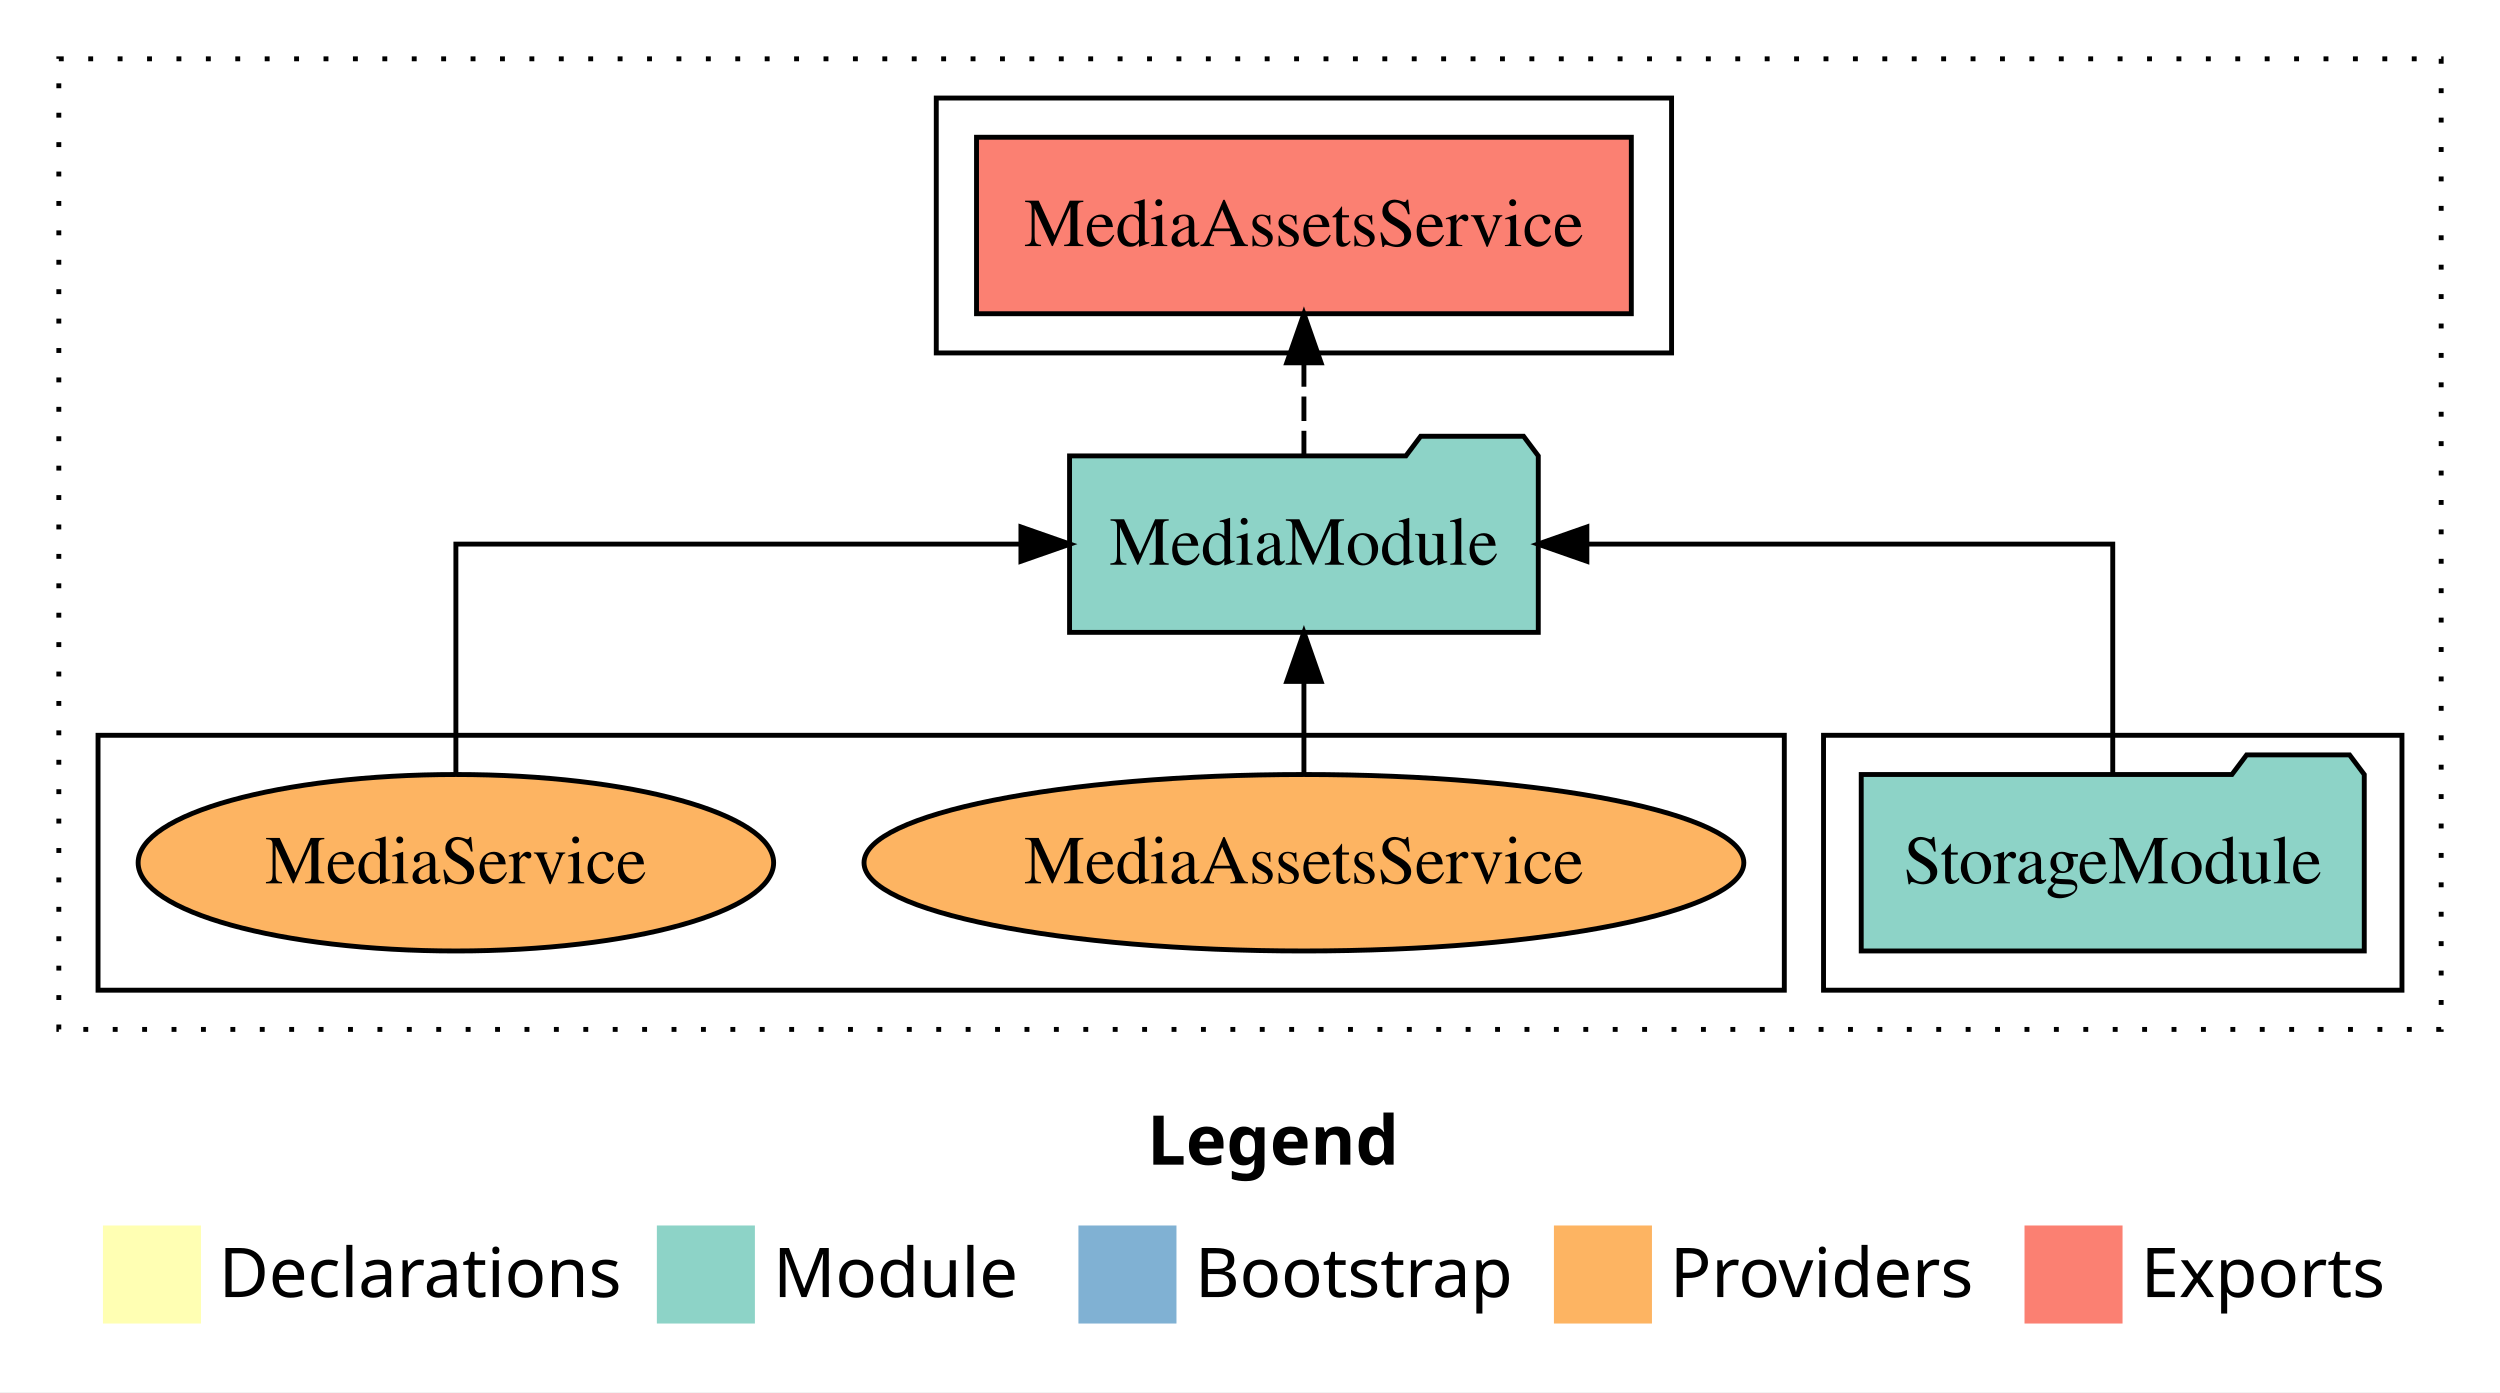
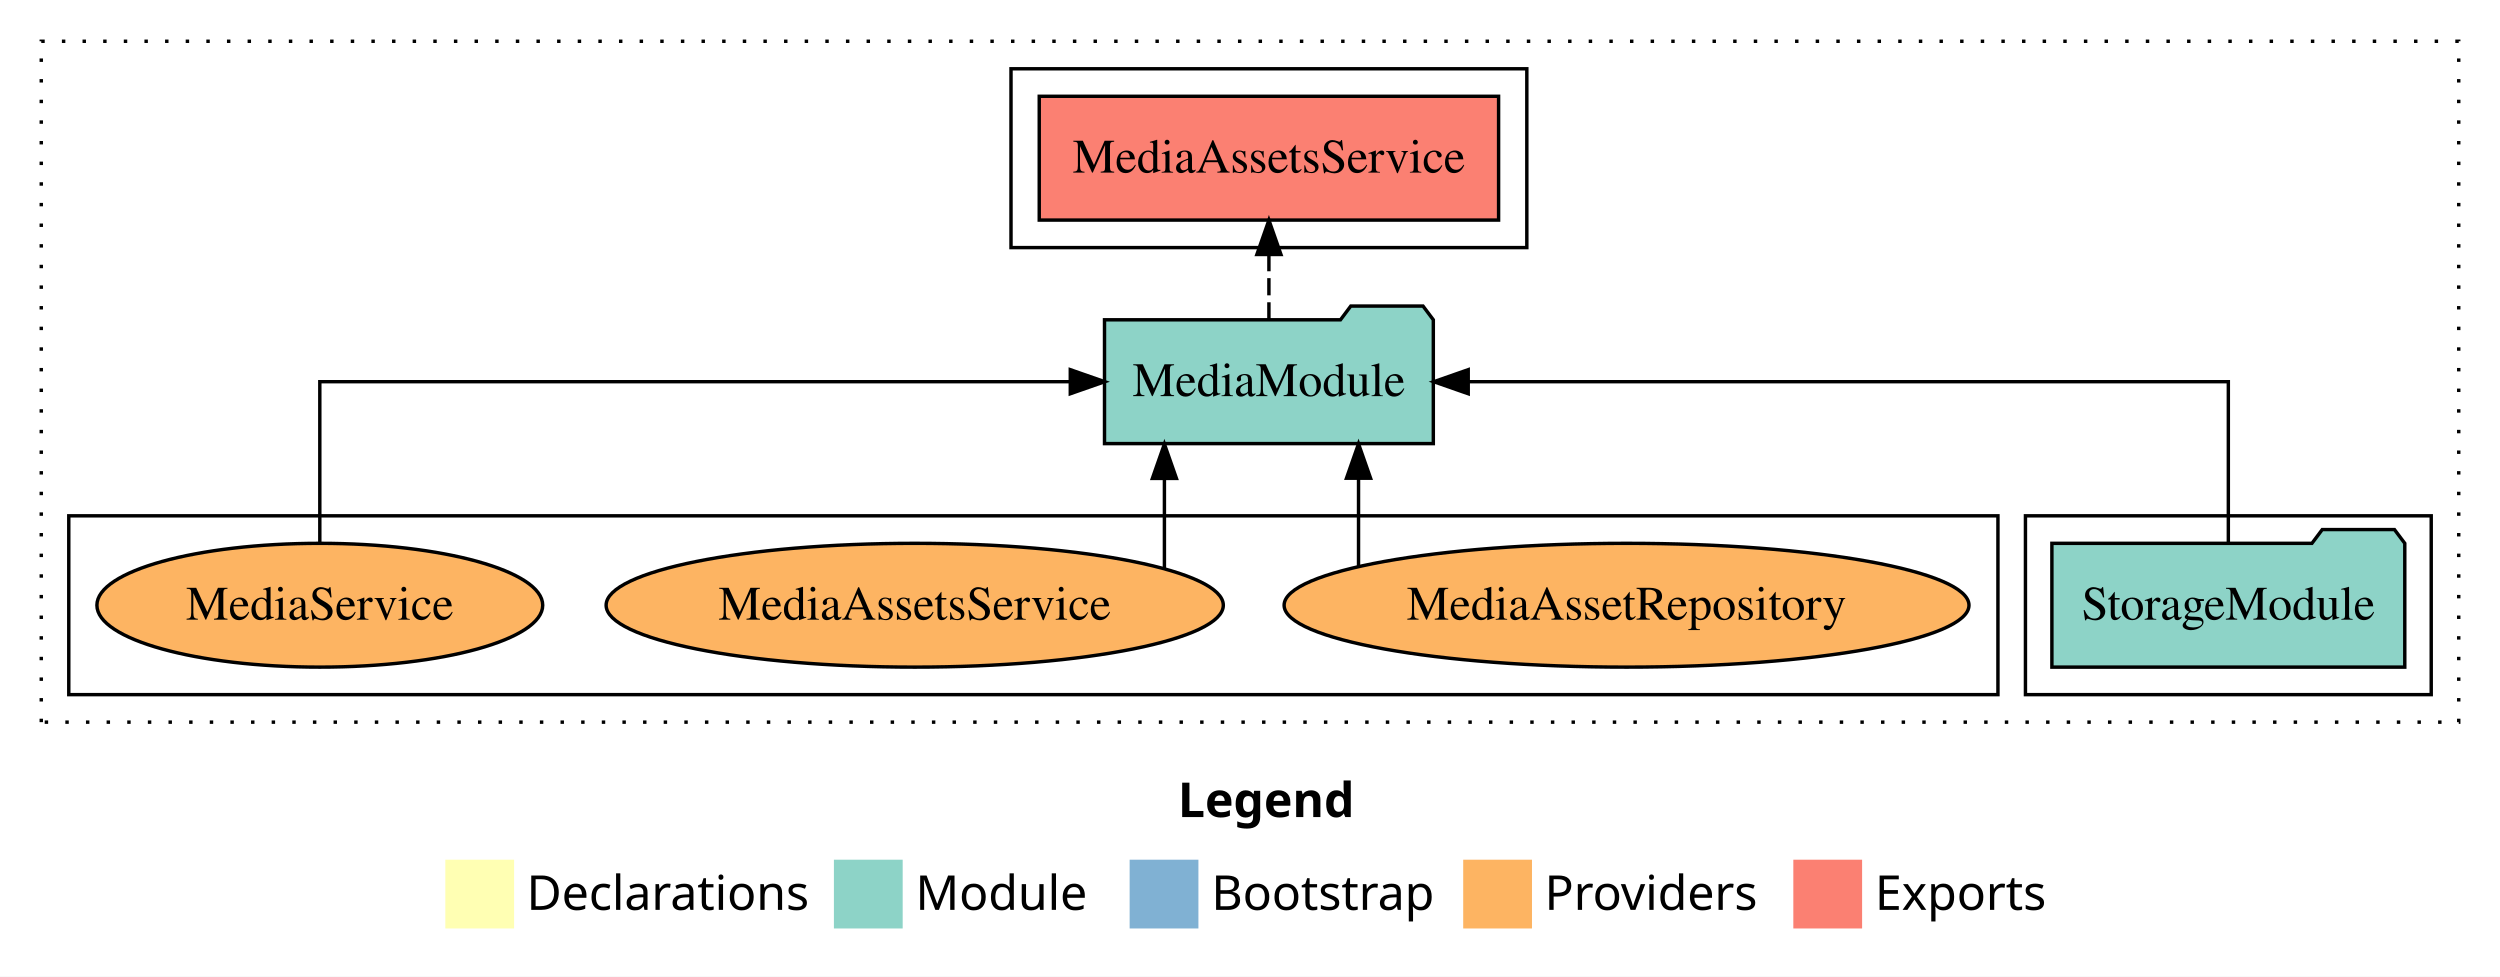
- <svg xmlns="http://www.w3.org/2000/svg" width="510pt" height="284pt" viewBox="0.00 0.00 510.00 284.00">
+ <svg xmlns="http://www.w3.org/2000/svg" width="727pt" height="284pt" viewBox="0.00 0.00 727.00 284.00">
  <g id="graph0" class="graph" transform="scale(1 1) rotate(0) translate(4 280)">
-     <polygon fill="white" stroke="transparent" points="-4,4 -4,-280 506,-280 506,4 -4,4" />
-     <text text-anchor="start" x="230.01" y="-42.4" font-family="Times-12" font-weight="bold" font-size="14.00">Legend</text>
-     <polygon fill="#ffffb3" stroke="transparent" points="17,-10 17,-30 37,-30 37,-10 17,-10" />
-     <text text-anchor="start" x="40.63" y="-15.4" font-family="Times-12" font-size="14.00">  Declarations</text>
-     <polygon fill="#8dd3c7" stroke="transparent" points="130,-10 130,-30 150,-30 150,-10 130,-10" />
-     <text text-anchor="start" x="153.73" y="-15.4" font-family="Times-12" font-size="14.00">  Module</text>
-     <polygon fill="#80b1d3" stroke="transparent" points="216,-10 216,-30 236,-30 236,-10 216,-10" />
-     <text text-anchor="start" x="239.78" y="-15.4" font-family="Times-12" font-size="14.00">  Bootstrap</text>
-     <polygon fill="#fdb462" stroke="transparent" points="313,-10 313,-30 333,-30 333,-10 313,-10" />
-     <text text-anchor="start" x="336.67" y="-15.4" font-family="Times-12" font-size="14.00">  Providers</text>
-     <polygon fill="#fb8072" stroke="transparent" points="409,-10 409,-30 429,-30 429,-10 409,-10" />
-     <text text-anchor="start" x="432.73" y="-15.4" font-family="Times-12" font-size="14.00">  Exports</text>
+     <polygon fill="white" stroke="transparent" points="-4,4 -4,-280 723,-280 723,4 -4,4" />
+     <text text-anchor="start" x="338.51" y="-42.4" font-family="Times-12" font-weight="bold" font-size="14.00">Legend</text>
+     <polygon fill="#ffffb3" stroke="transparent" points="125.5,-10 125.5,-30 145.5,-30 145.5,-10 125.5,-10" />
+     <text text-anchor="start" x="149.13" y="-15.4" font-family="Times-12" font-size="14.00">  Declarations</text>
+     <polygon fill="#8dd3c7" stroke="transparent" points="238.5,-10 238.5,-30 258.5,-30 258.5,-10 238.5,-10" />
+     <text text-anchor="start" x="262.23" y="-15.4" font-family="Times-12" font-size="14.00">  Module</text>
+     <polygon fill="#80b1d3" stroke="transparent" points="324.5,-10 324.5,-30 344.5,-30 344.5,-10 324.5,-10" />
+     <text text-anchor="start" x="348.28" y="-15.4" font-family="Times-12" font-size="14.00">  Bootstrap</text>
+     <polygon fill="#fdb462" stroke="transparent" points="421.5,-10 421.5,-30 441.5,-30 441.5,-10 421.5,-10" />
+     <text text-anchor="start" x="445.17" y="-15.4" font-family="Times-12" font-size="14.00">  Providers</text>
+     <polygon fill="#fb8072" stroke="transparent" points="517.5,-10 517.5,-30 537.5,-30 537.5,-10 517.5,-10" />
+     <text text-anchor="start" x="541.23" y="-15.4" font-family="Times-12" font-size="14.00">  Exports</text>
    <g id="clust1" class="cluster">
-       <polygon fill="none" stroke="black" stroke-dasharray="1,5" points="8,-70 8,-268 494,-268 494,-70 8,-70" />
+       <polygon fill="none" stroke="black" stroke-dasharray="1,5" points="8,-70 8,-268 711,-268 711,-70 8,-70" />
+     </g>
+     <g id="clust4" class="cluster">
+       <polygon fill="none" stroke="black" points="290,-208 290,-260 440,-260 440,-208 290,-208" />
    </g>
    <g id="clust3" class="cluster">
-       <polygon fill="none" stroke="black" points="368,-78 368,-130 486,-130 486,-78 368,-78" />
+       <polygon fill="none" stroke="black" points="585,-78 585,-130 703,-130 703,-78 585,-78" />
    </g>
    <g id="clust6" class="cluster">
-       <polygon fill="none" stroke="black" points="16,-78 16,-130 360,-130 360,-78 16,-78" />
-     </g>
-     <g id="clust4" class="cluster">
-       <polygon fill="none" stroke="black" points="187,-208 187,-260 337,-260 337,-208 187,-208" />
+       <polygon fill="none" stroke="black" points="16,-78 16,-130 577,-130 577,-78 16,-78" />
    </g>
    <g id="node1" class="node">
-       <polygon fill="#8dd3c7" stroke="black" points="478.31,-122 475.31,-126 454.31,-126 451.31,-122 375.69,-122 375.69,-86 478.31,-86 478.31,-122" />
-       <text text-anchor="middle" x="427" y="-99.8" font-family="Times,serif" font-size="14.00">StorageModule</text>
+       <polygon fill="#8dd3c7" stroke="black" points="695.31,-122 692.31,-126 671.31,-126 668.31,-122 592.69,-122 592.69,-86 695.31,-86 695.31,-122" />
+       <text text-anchor="middle" x="644" y="-99.8" font-family="Times,serif" font-size="14.00">StorageModule</text>
    </g>
    <g id="node2" class="node">
-       <polygon fill="#8dd3c7" stroke="black" points="309.81,-187 306.81,-191 285.81,-191 282.81,-187 214.19,-187 214.19,-151 309.81,-151 309.81,-187" />
-       <text text-anchor="middle" x="262" y="-164.8" font-family="Times,serif" font-size="14.00">MediaModule</text>
+       <polygon fill="#8dd3c7" stroke="black" points="412.81,-187 409.81,-191 388.81,-191 385.81,-187 317.19,-187 317.19,-151 412.81,-151 412.81,-187" />
+       <text text-anchor="middle" x="365" y="-164.8" font-family="Times,serif" font-size="14.00">MediaModule</text>
    </g>
    <g id="edge1" class="edge">
-       <path fill="none" stroke="black" d="M427,-122.11C427,-141.34 427,-169 427,-169 427,-169 319.72,-169 319.72,-169" />
-       <polygon fill="black" stroke="black" points="319.72,-165.5 309.72,-169 319.72,-172.5 319.72,-165.5" />
+       <path fill="none" stroke="black" d="M644,-122.11C644,-141.34 644,-169 644,-169 644,-169 422.96,-169 422.96,-169" />
+       <polygon fill="black" stroke="black" points="422.96,-165.5 412.96,-169 422.96,-172.5 422.96,-165.5" />
    </g>
    <g id="node3" class="node">
-       <polygon fill="#fb8072" stroke="black" points="328.79,-252 195.21,-252 195.21,-216 328.79,-216 328.79,-252" />
-       <text text-anchor="middle" x="262" y="-229.8" font-family="Times,serif" font-size="14.00">MediaAssetsService </text>
+       <polygon fill="#fb8072" stroke="black" points="431.79,-252 298.21,-252 298.21,-216 431.79,-216 431.79,-252" />
+       <text text-anchor="middle" x="365" y="-229.8" font-family="Times,serif" font-size="14.00">MediaAssetsService </text>
    </g>
    <g id="edge2" class="edge">
-       <path fill="none" stroke="black" stroke-dasharray="5,2" d="M262,-187.11C262,-187.11 262,-205.99 262,-205.99" />
-       <polygon fill="black" stroke="black" points="258.5,-205.99 262,-215.99 265.5,-205.99 258.5,-205.99" />
+       <path fill="none" stroke="black" stroke-dasharray="5,2" d="M365,-187.11C365,-187.11 365,-205.99 365,-205.99" />
+       <polygon fill="black" stroke="black" points="361.5,-205.99 365,-215.99 368.5,-205.99 361.5,-205.99" />
    </g>
    <g id="node4" class="node">
+       <ellipse fill="#fdb462" stroke="black" cx="469" cy="-104" rx="99.58" ry="18" />
+       <text text-anchor="middle" x="469" y="-99.8" font-family="Times,serif" font-size="14.00">MediaAssetRepository</text>
+     </g>
+     <g id="edge3" class="edge">
+       <path fill="none" stroke="black" d="M391.06,-115.32C391.06,-115.32 391.06,-140.94 391.06,-140.94" />
+       <polygon fill="black" stroke="black" points="387.56,-140.94 391.06,-150.94 394.56,-140.94 387.56,-140.94" />
+     </g>
+     <g id="node5" class="node">
      <ellipse fill="#fdb462" stroke="black" cx="262" cy="-104" rx="89.74" ry="18" />
      <text text-anchor="middle" x="262" y="-99.8" font-family="Times,serif" font-size="14.00">MediaAssetsService</text>
    </g>
-     <g id="edge3" class="edge">
-       <path fill="none" stroke="black" d="M262,-122.11C262,-122.11 262,-140.99 262,-140.99" />
-       <polygon fill="black" stroke="black" points="258.5,-140.99 262,-150.99 265.5,-140.99 258.5,-140.99" />
+     <g id="edge4" class="edge">
+       <path fill="none" stroke="black" d="M334.61,-114.73C334.61,-114.73 334.61,-140.87 334.61,-140.87" />
+       <polygon fill="black" stroke="black" points="331.11,-140.87 334.61,-150.87 338.11,-140.87 331.11,-140.87" />
    </g>
-     <g id="node5" class="node">
+     <g id="node6" class="node">
      <ellipse fill="#fdb462" stroke="black" cx="89" cy="-104" rx="64.82" ry="18" />
      <text text-anchor="middle" x="89" y="-99.8" font-family="Times,serif" font-size="14.00">MediaService</text>
    </g>
-     <g id="edge4" class="edge">
-       <path fill="none" stroke="black" d="M89,-122.11C89,-141.34 89,-169 89,-169 89,-169 204.27,-169 204.27,-169" />
-       <polygon fill="black" stroke="black" points="204.27,-172.5 214.27,-169 204.27,-165.5 204.27,-172.5" />
+     <g id="edge5" class="edge">
+       <path fill="none" stroke="black" d="M89,-122.11C89,-141.34 89,-169 89,-169 89,-169 307.24,-169 307.24,-169" />
+       <polygon fill="black" stroke="black" points="307.24,-172.5 317.24,-169 307.24,-165.5 307.24,-172.5" />
    </g>
  </g>
</svg>
